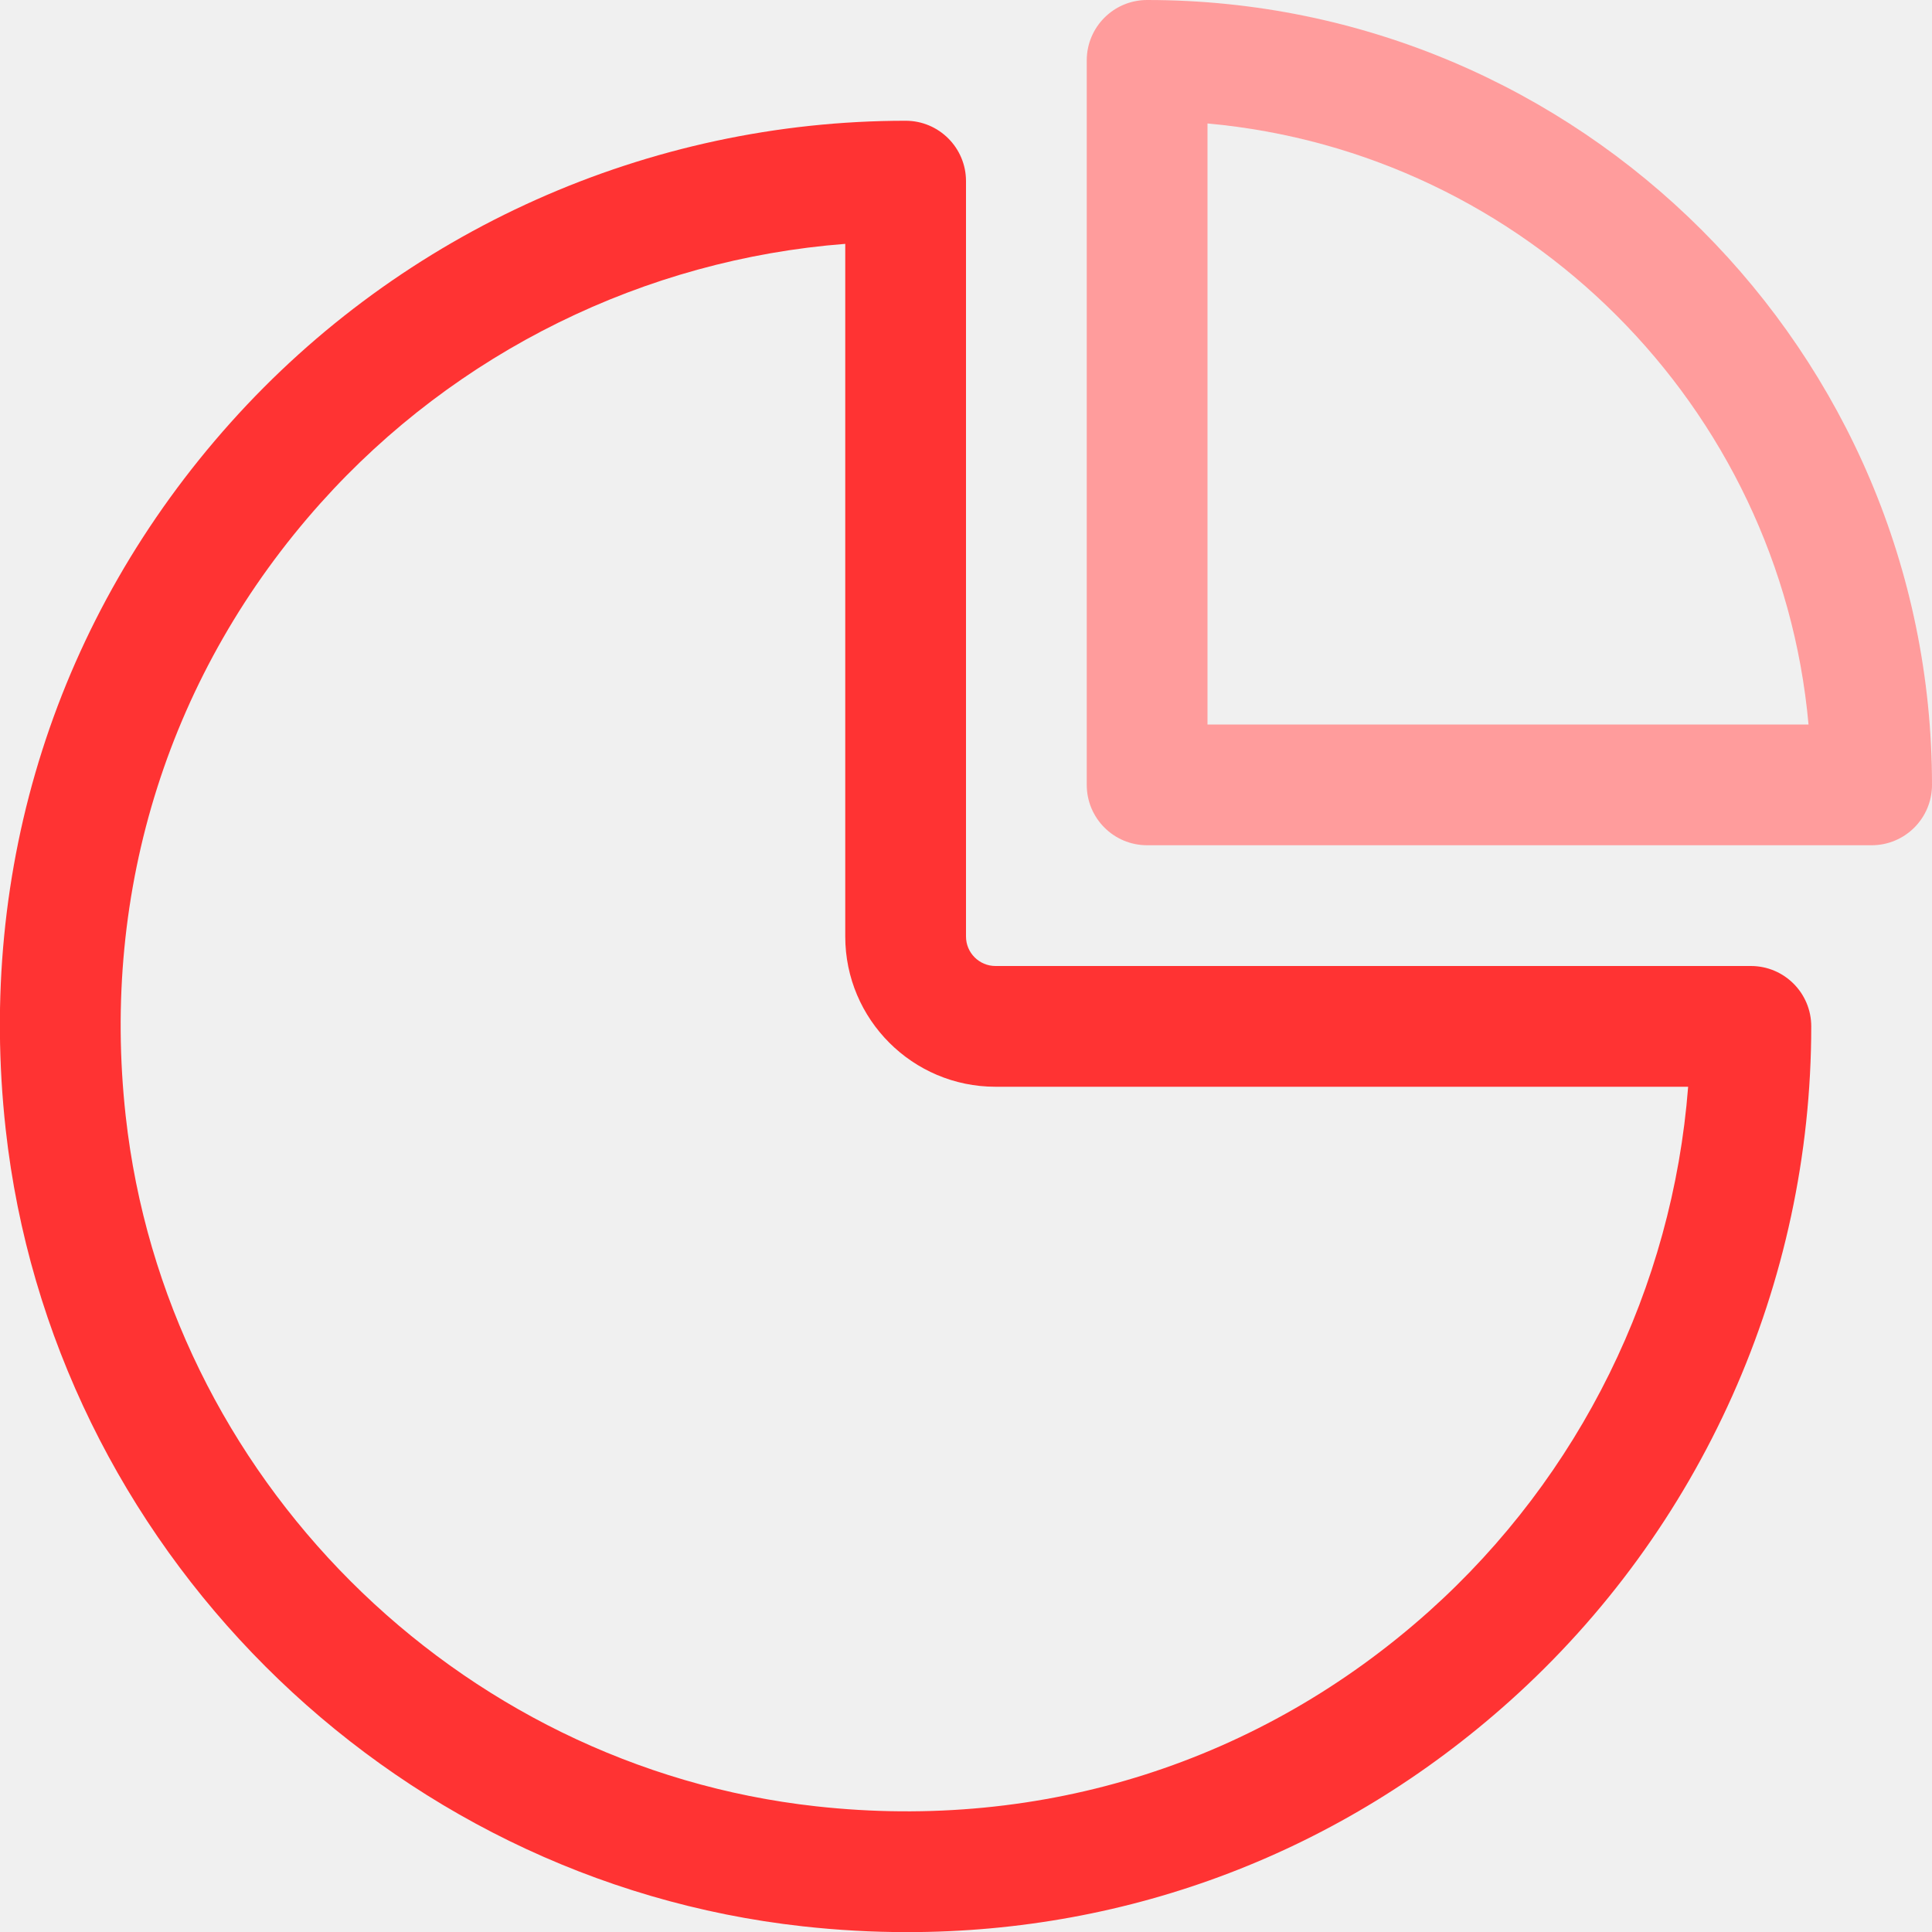
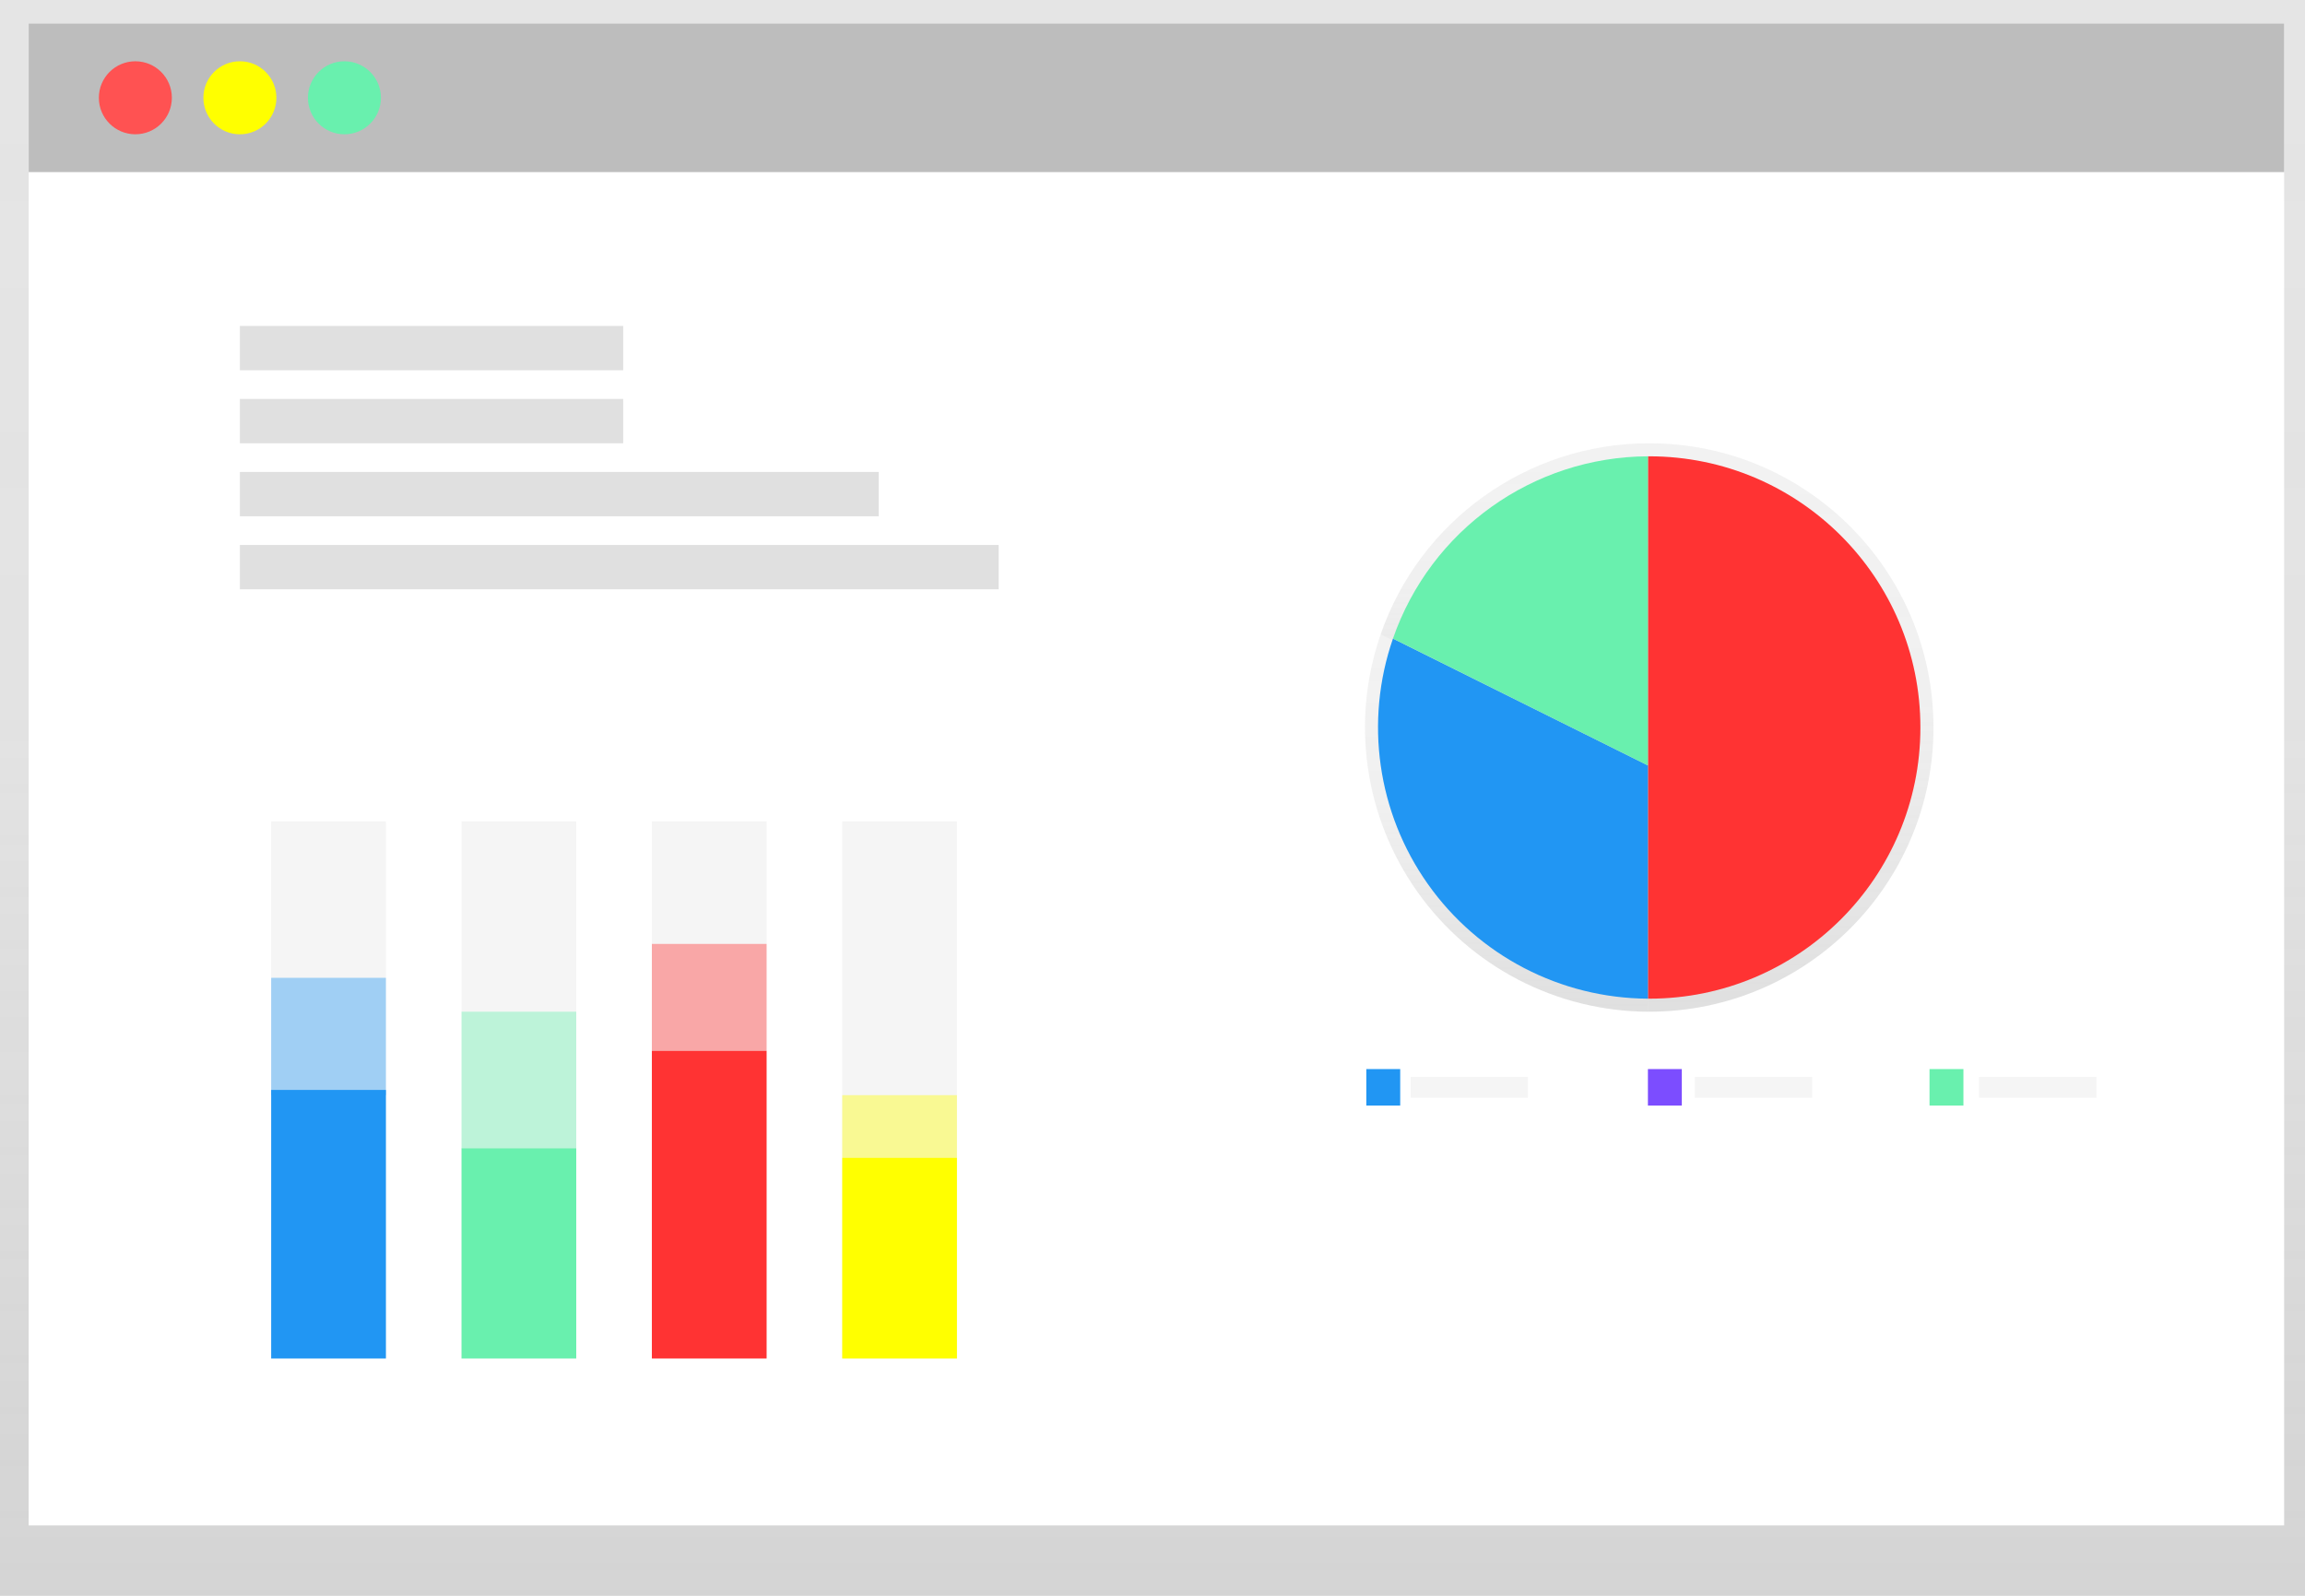
- <svg xmlns="http://www.w3.org/2000/svg" version="1.1" x="0px" y="0px" viewBox="0 0 32 32" width="80" height="80" style="enable-background:new 0 0 32 32;" xml:space="preserve">
-   <path fill="#FF3333" d="M15.024,32.002c-0.572,0-1.148-0.032-1.728-0.096C6.407,31.145,0.855,25.592,0.094,18.703   c-0.479-4.33,0.846-8.488,3.729-11.707C6.667,3.821,10.741,2,15,2c0.552,0,1,0.448,1,1v12.512C16,15.781,16.219,16,16.488,16H29   c0.553,0,1,0.448,1,1c0,4.26-1.821,8.333-4.996,11.177C22.216,30.674,18.724,32.002,15.024,32.002z M14,4.039   c-3.323,0.257-6.446,1.79-8.688,4.292c-2.498,2.79-3.646,6.396-3.23,10.154C2.741,24.45,7.55,29.259,13.516,29.918   c3.761,0.416,7.365-0.733,10.154-3.23c2.502-2.241,4.034-5.364,4.291-8.688H16.488C15.116,18,14,16.884,14,15.512V4.039z" />
-   <path fill="#FF9C9C" d="M31,14H19c-0.553,0-1-0.448-1-1V1c0-0.552,0.447-1,1-1c7.168,0,13,5.832,13,13C32,13.552,31.553,14,31,14z M20,12h9.955   C29.479,6.73,25.27,2.522,20,2.045V12z" />
+ <svg xmlns="http://www.w3.org/2000/svg" xmlns:xlink="http://www.w3.org/1999/xlink" id="065133f1-0c7b-47ed-9e2f-c288956210ed" data-name="Layer 1" width="884" height="612" viewBox="0 0 884 612">
+   <defs>
+     <linearGradient id="b9919503-a474-45e1-b036-765a035e174e" x1="442" y1="612" x2="442" gradientUnits="userSpaceOnUse">
+       <stop offset="0" stop-color="gray" stop-opacity="0.25" />
+       <stop offset="0.54" stop-color="gray" stop-opacity="0.12" />
+       <stop offset="1" stop-color="gray" stop-opacity="0.1" />
+     </linearGradient>
+     <linearGradient id="d77fd9f8-d5e5-4f04-90d1-c6bbf7709bc3" x1="844.74" y1="532" x2="844.74" y2="314" xlink:href="#b9919503-a474-45e1-b036-765a035e174e" />
+     <linearGradient id="24926ec8-71e4-4374-a303-d4b954cac4d9" x1="735.74" y1="531.99" x2="735.74" y2="387.27" xlink:href="#b9919503-a474-45e1-b036-765a035e174e" />
+     <linearGradient id="8c28d63e-5ee4-4ce7-a6bc-0d098832b513" x1="738.74" y1="438.26" x2="738.74" y2="314.01" xlink:href="#b9919503-a474-45e1-b036-765a035e174e" />
+   </defs>
+   <rect width="884" height="612" fill="url(#b9919503-a474-45e1-b036-765a035e174e)" />
+   <rect x="11" y="9" width="865" height="576" fill="#fff" />
+   <rect x="11" y="9" width="865" height="57" fill="#bdbdbd" />
+   <circle cx="51.91" cy="37.5" r="14" fill="#ff5252" />
+   <circle cx="92" cy="37.5" r="14" fill="#ff0" />
+   <circle cx="132.09" cy="37.5" r="14" fill="#69f0ae" />
+   <rect x="92" y="125" width="147" height="17" fill="#e0e0e0" />
+   <rect x="92" y="153" width="147" height="17" fill="#e0e0e0" />
+   <rect x="92" y="181" width="245" height="17" fill="#e0e0e0" />
+   <rect x="92" y="209" width="291" height="17" fill="#e0e0e0" />
+   <rect x="104" y="315" width="44" height="206" fill="#f5f5f5" />
+   <rect x="177" y="315" width="44" height="206" fill="#f5f5f5" />
+   <rect x="250" y="315" width="44" height="206" fill="#f5f5f5" />
+   <rect x="323" y="315" width="44" height="206" fill="#f5f5f5" />
+   <rect x="104" y="418" width="44" height="103" fill="#2196f3" />
+   <g opacity="0.4">
+     <rect x="104" y="375" width="44" height="45" fill="#2196f3" />
+   </g>
+   <rect x="177" y="440.36" width="44" height="80.64" fill="#69f0ae" />
+   <rect x="177" y="388" width="44" height="52.36" fill="#69f0ae" opacity="0.4" />
+   <rect x="250" y="403" width="44" height="118" fill="#ff3333" />
+   <rect x="250" y="362" width="44" height="41" fill="#ff3333" opacity="0.4" />
+   <rect x="323" y="444" width="44" height="77" fill="#ff0" />
+   <rect x="323" y="420" width="44" height="24" fill="#ff0" opacity="0.4" />
+   <path d="M790.5,314H790V532h.52a109,109,0,0,0,0-218Z" transform="translate(-158 -144)" fill="url(#d77fd9f8-d5e5-4f04-90d1-c6bbf7709bc3)" />
+   <path d="M687.5,387.27A109.05,109.05,0,0,0,790,532V438.26Z" transform="translate(-158 -144)" fill="url(#24926ec8-71e4-4374-a303-d4b954cac4d9)" />
+   <path d="M790,314A109,109,0,0,0,687.5,387.27l102.48,51Z" transform="translate(-158 -144)" fill="url(#8c28d63e-5ee4-4ce7-a6bc-0d098832b513)" />
+   <path d="M790.5,319H790V527h.5a104,104,0,0,0,0-208Z" transform="translate(-158 -144)" fill="#ff3333" />
+   <path d="M692.22,388.91A104.05,104.05,0,0,0,790,527V437.56Z" transform="translate(-158 -144)" fill="#2196f3" />
+   <path d="M790,319a104,104,0,0,0-97.78,69.9L790,437.56Z" transform="translate(-158 -144)" fill="#69f0ae" />
+   <rect x="524" y="410" width="13" height="14" fill="#2196f3" />
+   <rect x="632" y="410" width="13" height="14" fill="#7c4dff" />
+   <rect x="740" y="410" width="13" height="14" fill="#69f0ae" />
+   <rect x="541" y="413" width="45" height="8" fill="#f5f5f5" />
+   <rect x="650" y="413" width="45" height="8" fill="#f5f5f5" />
+   <rect x="759" y="413" width="45" height="8" fill="#f5f5f5" />
</svg>
